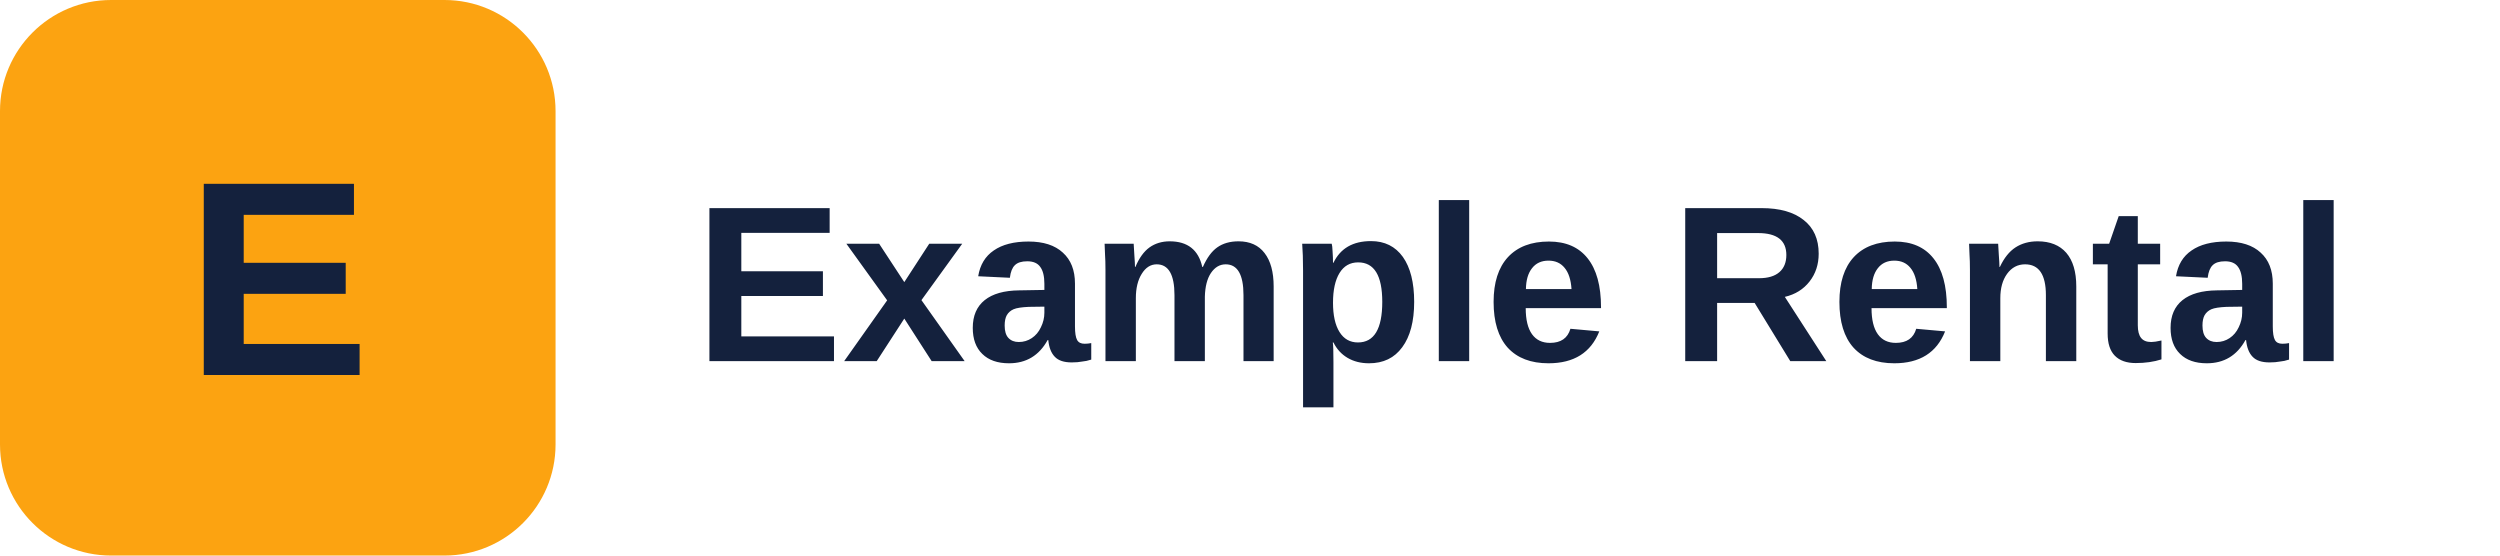
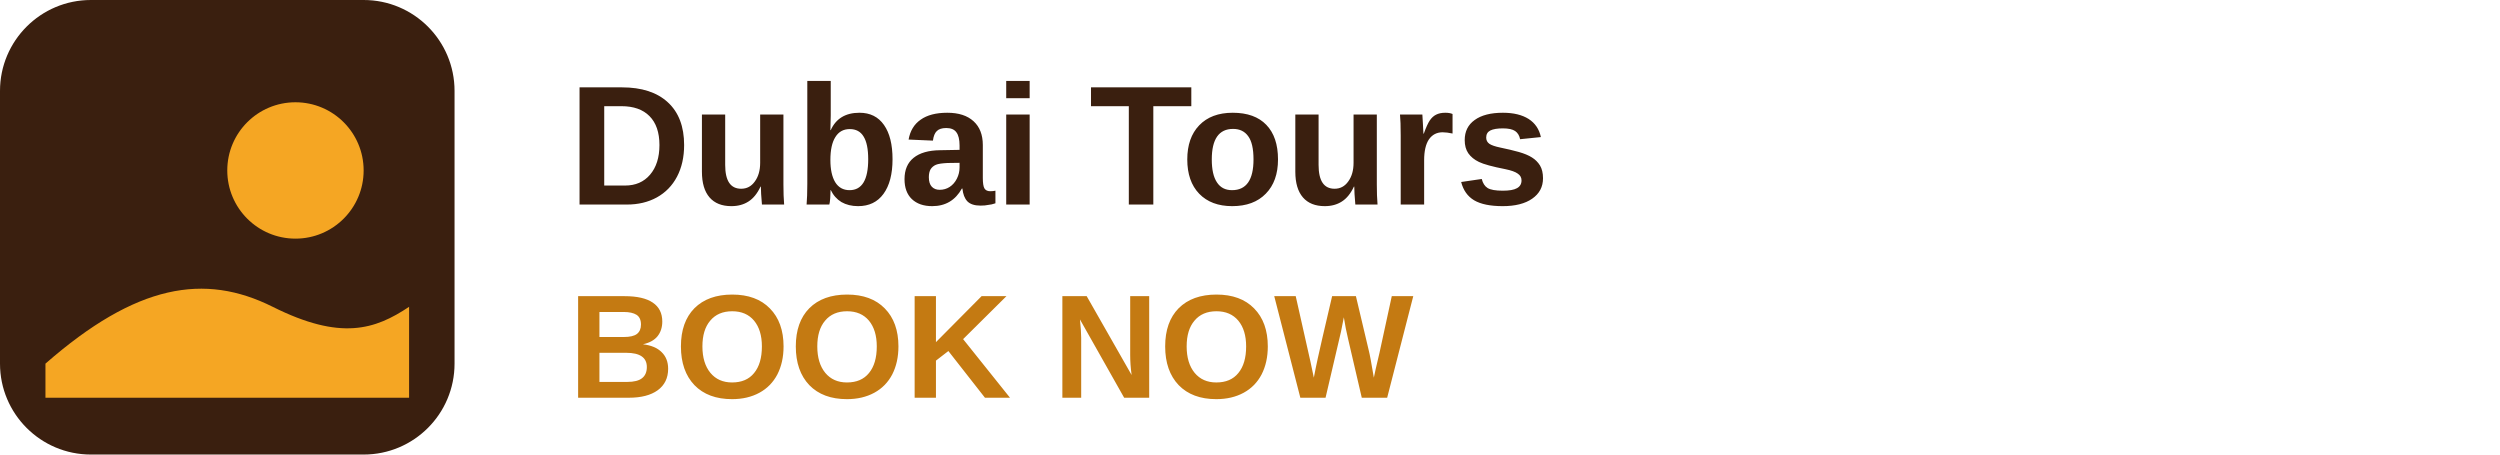
- <svg xmlns="http://www.w3.org/2000/svg" width="180" height="40" viewBox="0 0 180 40">
-   <rect width="40" height="40" rx="8" fill="#FCA311" />
-   <text x="20" y="27" font-family="Arial, sans-serif" font-size="20" font-weight="700" fill="#14213D" text-anchor="middle">E</text>
-   <text x="50" y="26" font-family="Arial, sans-serif" font-size="16" font-weight="700" fill="#14213D">Example Rental</text>
+ <svg xmlns="http://www.w3.org/2000/svg" width="220" height="40" viewBox="0 0 220 40">
+   <rect width="40" height="40" rx="8" fill="#3A1F0F" />
+   <circle cx="26" cy="15" r="6" fill="#F5A623" />
+   <path d="M4 32c8-7 14-8 20-5s9 2 12 0v8H4z" fill="#F5A623" />
+   <text x="50" y="18" font-family="Arial, sans-serif" font-size="15" font-weight="700" fill="#3A1F0F">Dubai Tours</text>
+   <text x="50" y="35" font-family="Arial, sans-serif" font-size="13" font-weight="700" fill="#C47A12">BOOK NOW</text>
</svg>
